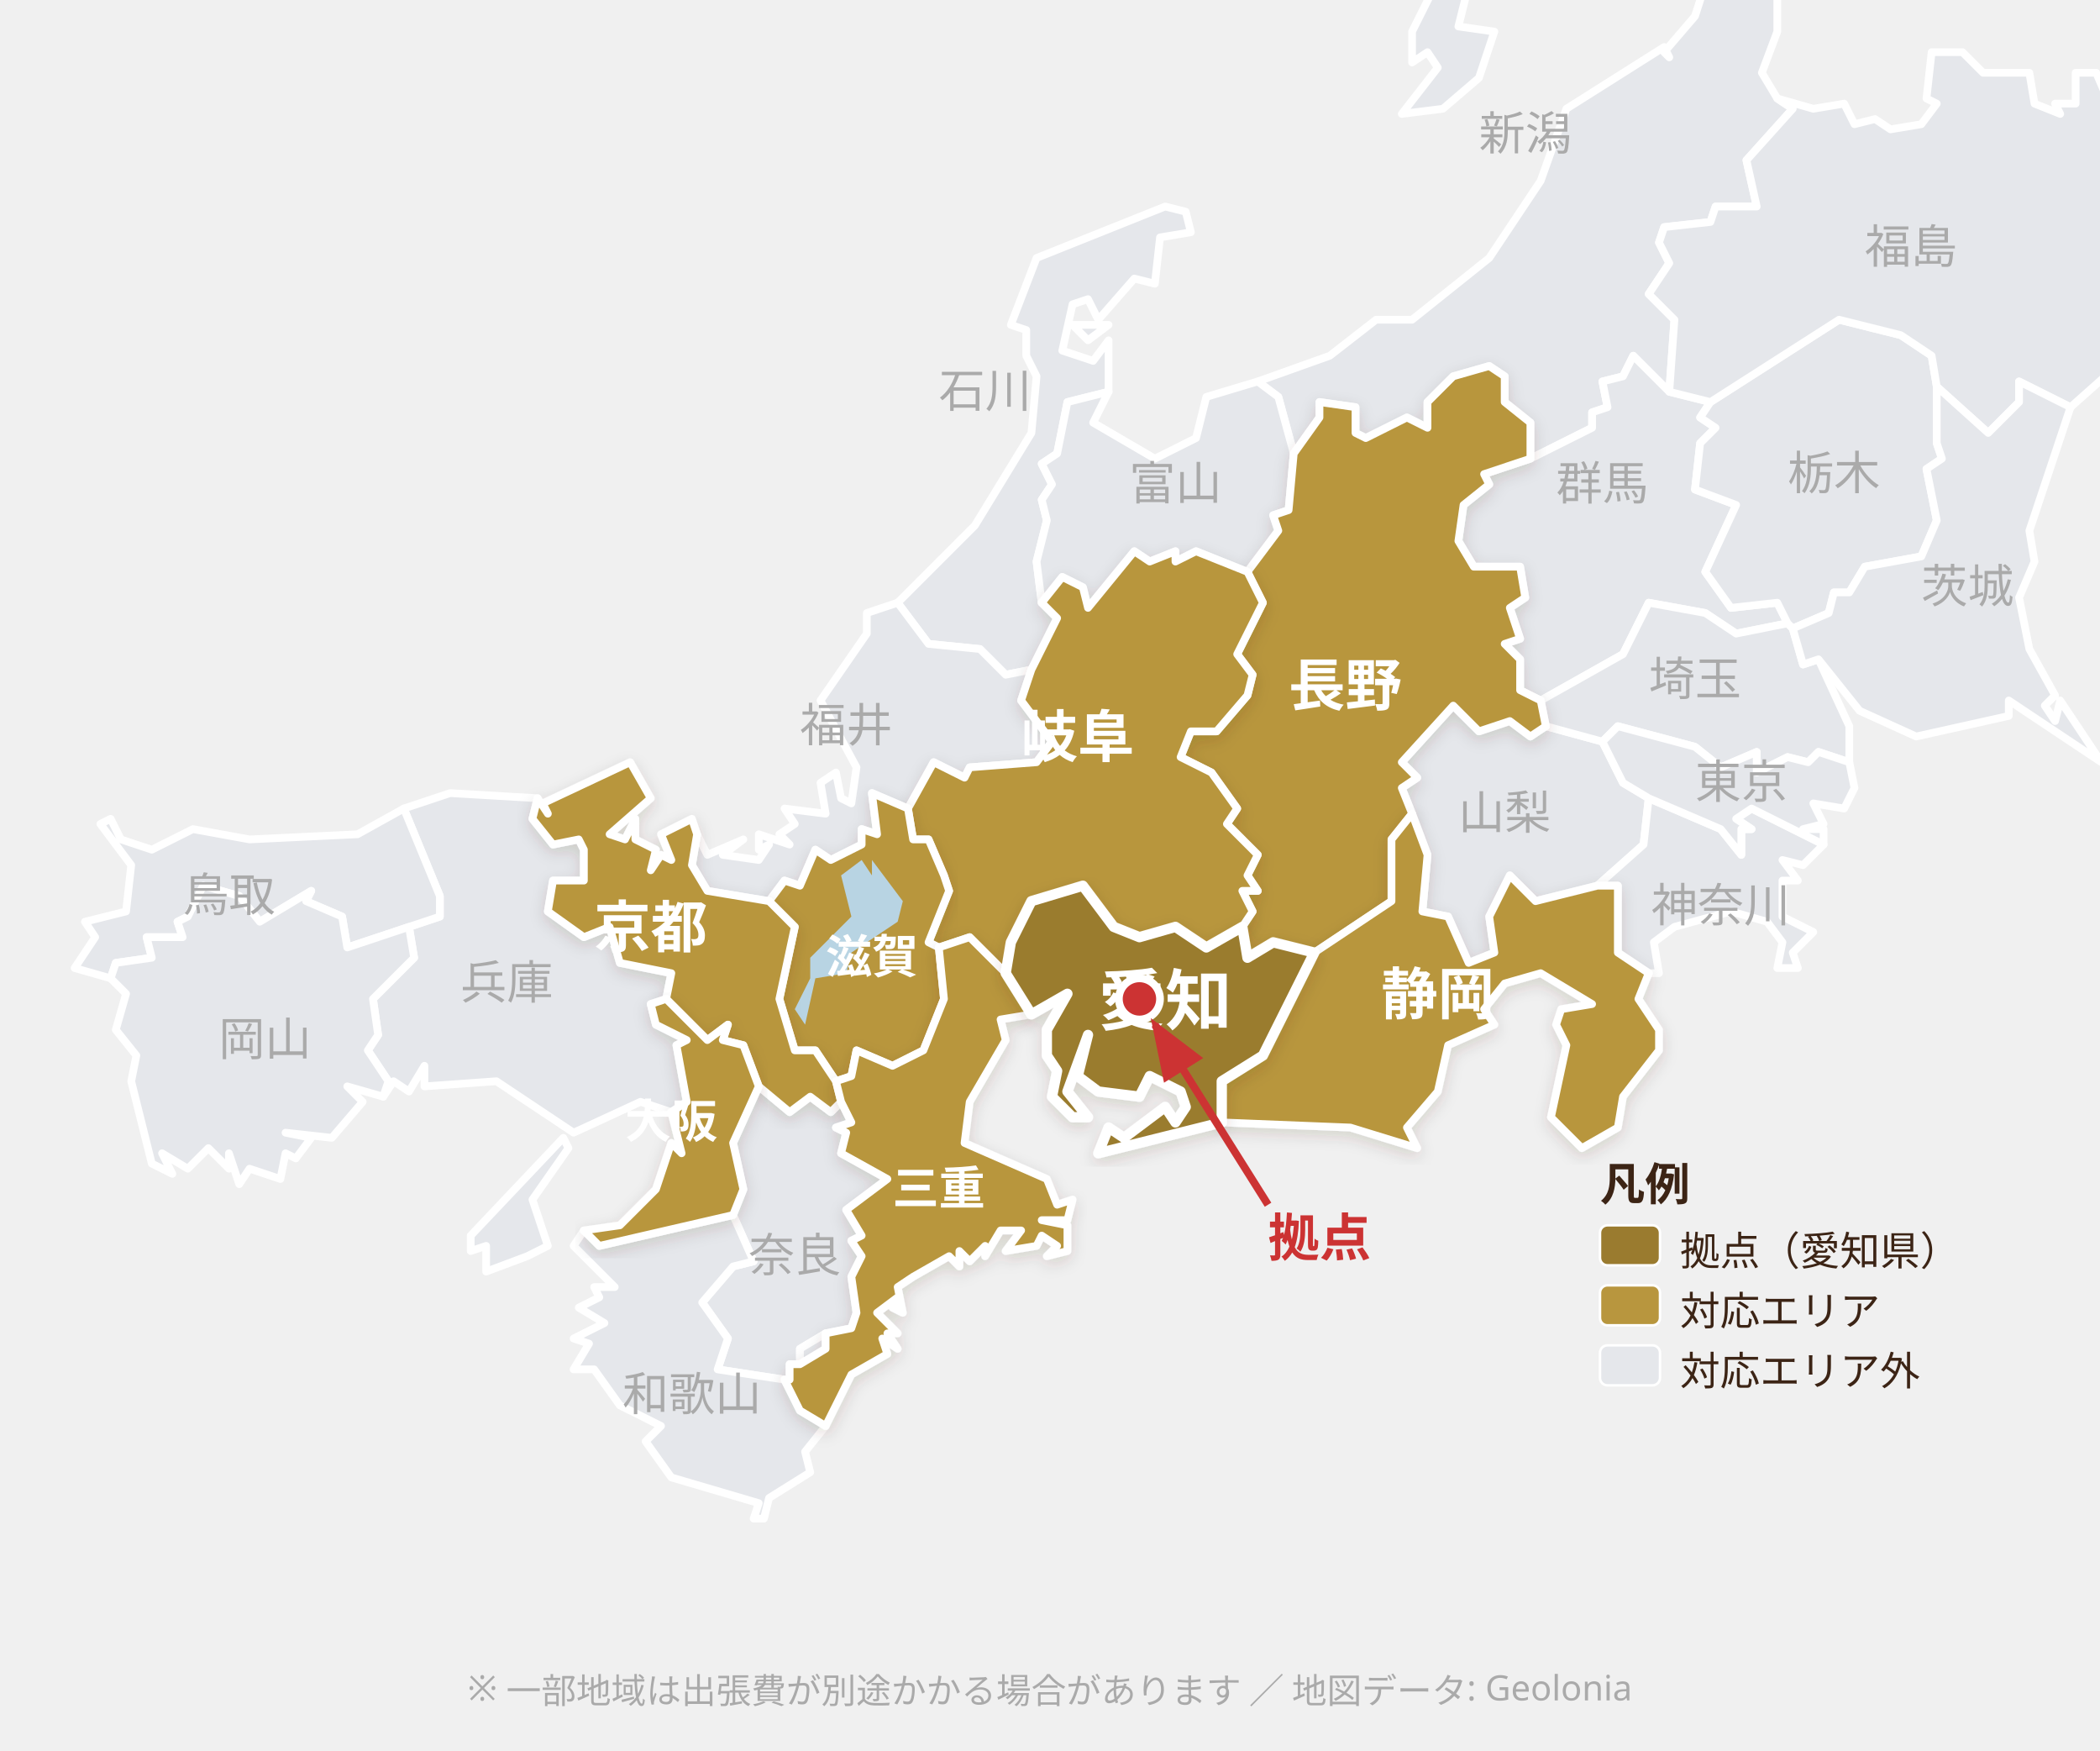
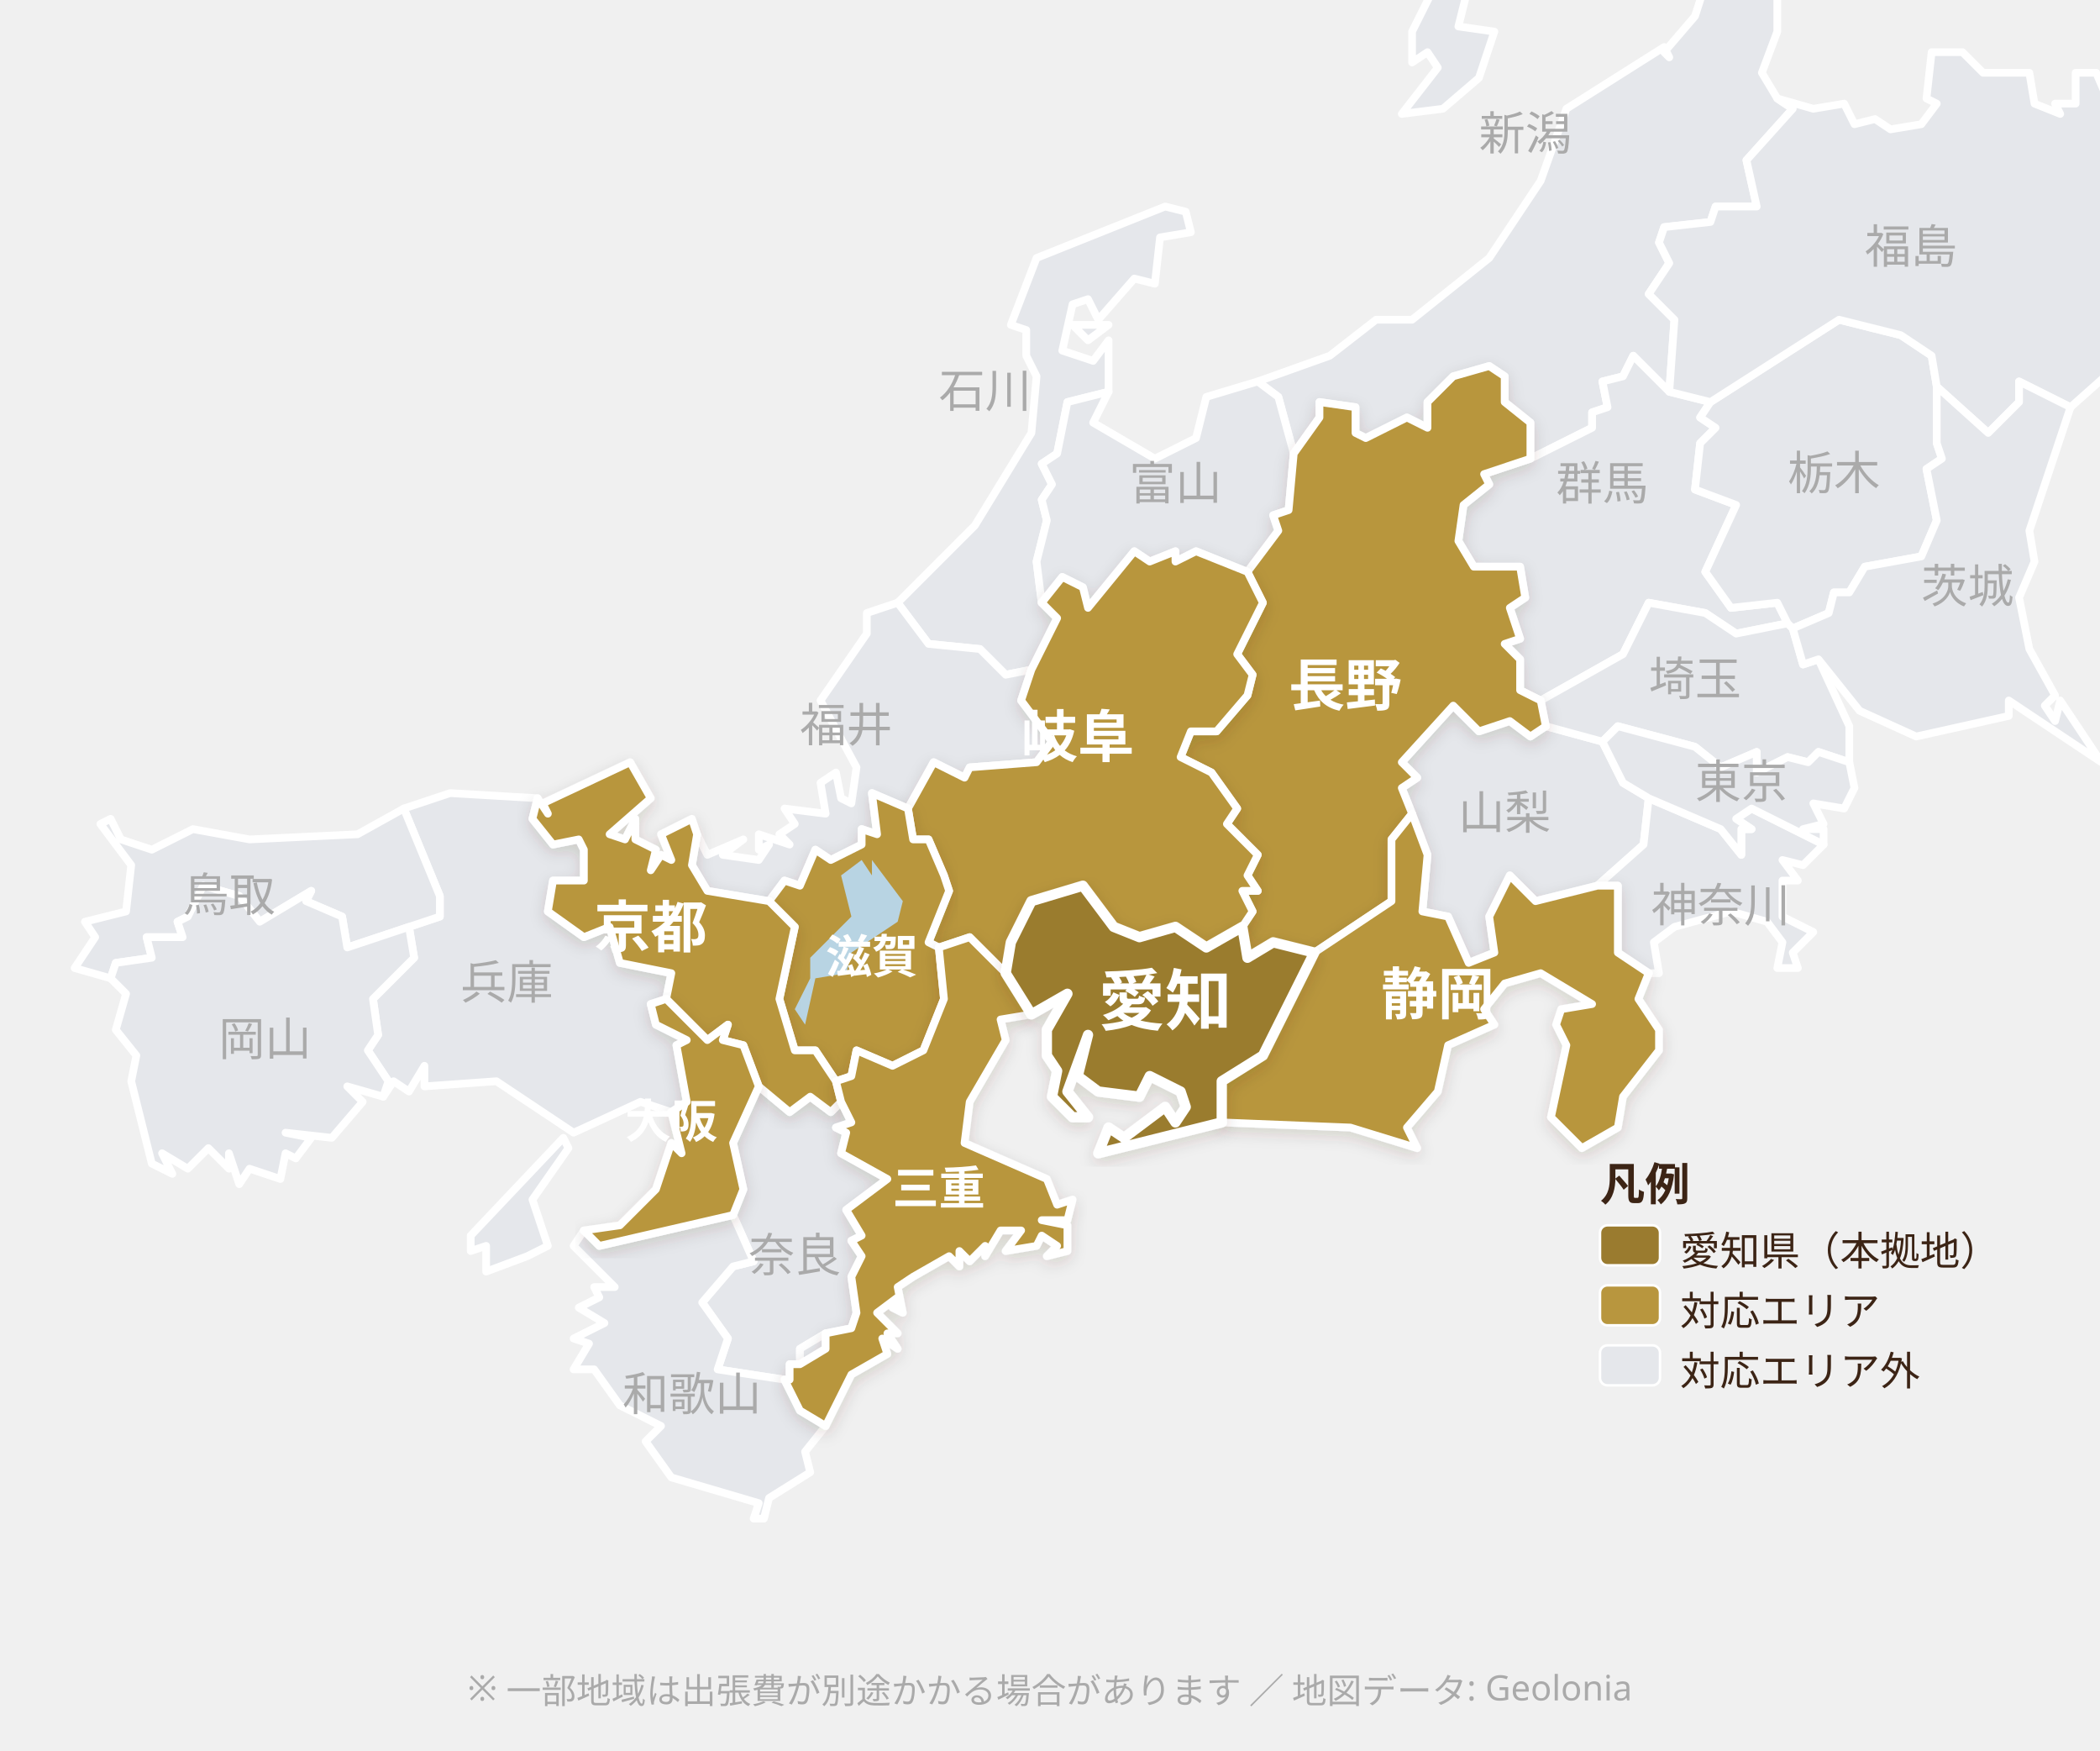
<svg xmlns="http://www.w3.org/2000/svg" viewBox="240 505 420 350" role="img" aria-label="対応エリア地図">
  <defs>
-     <filter id="glow">
-       <feGaussianBlur stdDeviation="3" result="blur" />
-       <feMerge>
-         <feMergeNode in="blur" />
-         <feMergeNode in="SourceGraphic" />
-       </feMerge>
-     </filter>
    <filter id="shadow" x="-5%" y="-5%" width="110%" height="110%">
      <feDropShadow dx="0" dy="1" stdDeviation="1.5" flood-color="#3C2415" flood-opacity="0.15" />
    </filter>
  </defs>
  <g transform="matrix(1.028807, 0, 0, 1.028807, -47.54424, -28.80658)">
    <g transform="translate(6, 18)">
      <g transform="translate(518, 476)" fill="#E5E7EB" stroke="#FFFFFF" stroke-width="1.5" stroke-linejoin="round">
        <path d="M7,113 L4,102 L0,99 L14,94 L23,87 L30,87 L45,75 L55,60 L60,46 L79,34 L80,36 L79,35 L85,28 L94,0 L102,3 L102,10 L111,16 L109,20 L101,23 L101,31 L98,39 L101,44 L104,46 L95,56 L97,65 L89,65 L88,68 L79,69 L78,72 L80,76 L76,82 L81,87 L80,101 L73,94 L71,98 L67,99 L68,104 L65,105 L65,108 L53,114 L53,107 L48,103 L48,98 L45,96 L38,98 L33,103 L33,108 L29,106 L21,110 L19,109 L19,104 L12,103 L12,106 L7,113 Z M36,46 L28,47 L35,38 L33,35 L30,37 L30,31 L34,23 L43,14 L39,30 L46,31 L43,40 L36,46 Z" />
      </g>
      <g transform="translate(557, 570)" fill="#E5E7EB" stroke="#FFFFFF" stroke-width="1.5" stroke-linejoin="round">
        <polygon points="64 52 54 54 48 50 37 48 32 58 16 67 12 65 12 59 9 56 12 55 10 49 13 47 12 41 3 41 0 36 1 29 6 25 5 23 14 20 26 14 26 11 29 10 28 5 32 4 34 0 41 7 49 9 47 12 50 14 47 17 46 26 54 29 48 42 53 49 62 48" />
      </g>
      <g transform="translate(546, 638)" fill="#E5E7EB" stroke="#FFFFFF" stroke-width="1.5" stroke-linejoin="round">
        <polygon points="2 21 0 16 3 14 0 11 10 0 15 5 21 3 25 6 28 4 39 7 43 15 48 18 47 27 38 35 26 38 21 33 17 41 18 48 13 50 9 41 4 40 5 29" />
      </g>
      <g transform="translate(584, 656)" fill="#E5E7EB" stroke="#FFFFFF" stroke-width="1.5" stroke-linejoin="round">
        <polygon points="10 0 24 6 28 11 28 6 30 6 27 4 30 2 44 9 40 13 36 12 39 16 36 16 36 23 42 26 38 30 39 33 35 33 36 28 33 24 26 22 15 25 11 28 12 34 10 34 4 30 4 17 0 17 9 9" />
      </g>
      <g transform="translate(448, 541)" fill="#E5E7EB" stroke="#FFFFFF" stroke-width="1.5" stroke-linejoin="round">
        <path d="M37,26 L34,23 L41,23 L37,26 Z M28,77 L31,80 L26,90 L21,91 L16,86 L6,85 L0,77 L15,62 L26,44 L27,33 L25,29 L25,24 L22,23 L27,10 L52,0 L56,1 L57,5 L51,6 L50,15 L46,14 L39,22 L37,18 L34,19 L32,28 L38,30 L41,26 L41,36 L33,38 L31,48 L28,50 L30,54 L28,57 L29,61 L27,69 L28,77 Z" />
      </g>
      <g transform="translate(475, 575)" fill="#E5E7EB" stroke="#FFFFFF" stroke-width="1.5" stroke-linejoin="round">
        <polygon points="41 37 31 33 27 35 27 33 22 35 19 33 10 44 9 40 5 38 1 43 0 35 2 27 1 23 3 20 1 16 4 14 6 4 14 2 11 8 23 15 31 11 33 3 43 0 47 3 50 14 49 25 46 26 47 29" />
      </g>
      <g transform="translate(345, 655)" fill="#E5E7EB" stroke="#FFFFFF" stroke-width="1.5" stroke-linejoin="round">
        <path d="M31,90 L23,93 L23,88 L20,89 L20,86 L38,67 L39,69 L32,79 L35,88 L31,90 Z M3,59 L4,56 L0,50 L2,47 L1,40 L9,32 L8,26 L14,24 L14,20 L7,3 L16,0 L33,1 L32,5 L36,10 L41,9 L42,11 L42,17 L36,17 L35,23 L42,28 L47,26 L49,33 L59,35 L58,40 L55,41 L56,45 L62,48 L60,49 L62,60 L59,62 L53,60 L40,66 L25,56 L11,57 L11,53 L8,58 L5,56 L3,59 Z" />
      </g>
      <g transform="translate(410, 712)" fill="#E5E7EB" stroke="#FFFFFF" stroke-width="1.5" stroke-linejoin="round">
        <polygon points="24 48 19 51 19 54 17 54 17 57 16 57 3 55 5 49 0 42 6 35 10 34 6 25 8 20 6 11 11 0 17 5 21 2 25 5 27 3 29 7 26 8 28 9 27 13 36 18 28 24 31 29 29 30 31 33 29 37 30 44 29 47" />
      </g>
      <g transform="translate(385, 737)" fill="#E5E7EB" stroke="#FFFFFF" stroke-width="1.5" stroke-linejoin="round">
        <path d="M41,32 L44,38 L49,41 L45,46 L46,50 L38,55 L37,59 L35,59 L36,56 L19,51 L14,44 L17,41 L9,37 L4,30 L0,30 L3,25 L0,24 L6,21 L1,18 L5,16 L4,14 L8,14 L0,6 L2,3 L5,6 L31,0 L35,9 L31,10 L25,17 L30,24 L28,30 L41,32 Z M49,23 L49,26 L44,29 L44,26 L49,23 Z" />
      </g>
      <g transform="translate(288, 658)" fill="#E5E7EB" stroke="#FFFFFF" stroke-width="1.5" stroke-linejoin="round">
        <polygon points="7 33 0 31 4 25 2 22 10 20 11 11 5 3 7 2 9 6 15 8 23 4 34 6 55 5 64 0 71 17 71 21 65 23 53 27 52 21 45 18 46 16 36 22 32 17 25 15 22 21 20 22 21 25 14 25 15 29 8 30" />
      </g>
      <g transform="translate(295, 673)" fill="#E5E7EB" stroke="#FFFFFF" stroke-width="1.5" stroke-linejoin="round">
        <polygon points="58 8 59 14 51 22 52 29 50 32 54 38 53 41 46 39 49 42 43 49 34 48 39 49 36 53 34 52 33 57 27 55 25 58 23 52 23 55 19 51 15 55 10 52 12 56 8 54 4 38 5 33 1 28 3 21 0 18 1 15 8 14 7 10 14 10 13 7 15 6 18 0 25 2 29 7 39 1 38 3 45 6 46 12" />
      </g>
      <g transform="translate(408, 618)" fill="#E5E7EB" stroke="#FFFFFF" stroke-width="1.5" stroke-linejoin="round">
        <polygon points="40 0 46 8 56 9 61 14 66 13 64 19 70 27 67 31 54 32 53 34 47 31 42 40 35 37 36 45 33 44 33 47 27 50 24 48 21 55 18 54 15 58 3 56 0 51 1 45 3 49 10 46 6 49 13 50 15 47 13 48 13 45 19 47 17 45 20 43 18 40 26 41 25 35 28 33 29 38 31 39 32 32 25 19 34 6 34 2" />
      </g>
      <g transform="translate(573, 618)" fill="#E5E7EB" stroke="#FFFFFF" stroke-width="1.5" stroke-linejoin="round">
        <polygon points="48 4 49 5 51 12 54 11 54 11 60 24 60 31 54 29 52 31 48 30 42 33 42 29 35 32 30 28 15 24 12 27 1 24 0 19 16 10 21 0 32 2 38 6" />
      </g>
      <g transform="translate(585, 642)" fill="#E5E7EB" stroke="#FFFFFF" stroke-width="1.5" stroke-linejoin="round">
        <path d="M48,7 L49,12 L47,16 L41,15 L43,19 L39,20 L43,20 L43,23 L29,16 L26,18 L29,20 L27,20 L27,25 L23,20 L9,14 L4,11 L0,3 L3,0 L18,4 L23,8 L30,5 L30,9 L36,6 L40,7 L42,5 L48,7 Z" />
      </g>
      <g transform="translate(603, 563)" fill="#E5E7EB" stroke="#FFFFFF" stroke-width="1.5" stroke-linejoin="round">
        <polygon points="19 60 18 59 16 55 7 56 2 49 8 36 0 33 1 24 4 21 1 19 3 16 28 0 40 3 46 7 47 13 47 24 48 27 45 29 47 39 44 46 33 48 30 53 27 53 26 57" />
      </g>
      <g transform="translate(594, 511)" fill="#E5E7EB" stroke="#FFFFFF" stroke-width="1.5" stroke-linejoin="round">
        <polygon points="82 69 72 64 72 68 66 74 56 65 55 59 49 55 37 52 12 68 4 66 5 52 0 47 4 41 2 37 3 34 12 33 13 30 21 30 19 21 28 11 25 9 32 11 38 10 40 14 44 13 47 15 53 14 56 10 54 9 55 0 61 0 65 4 74 4 75 10 80 12 79 10 83 10 83 4 87 4 93 18 93 45 91 61" />
      </g>
      <g transform="translate(622, 575)" fill="#E5E7EB" stroke="#FFFFFF" stroke-width="1.5" stroke-linejoin="round">
        <polygon points="5 54 5 54 2 55 0 48 7 45 8 41 11 41 14 36 25 34 28 27 26 17 29 15 28 12 28 1 38 10 44 4 44 0 54 5 46 29 47 35 44 42 46 52 51 61 49 63 51 66 52 62 60 74 42 62 42 65 24 69 13 64" />
      </g>
      <g transform="translate(503, 572)" fill="#B8963E" stroke="#FFFFFF" stroke-width="1.5" stroke-linejoin="round" filter="url(#shadow)">
        <polygon points="68 18 59 21 60 23 55 27 54 34 57 39 66 39 67 45 64 47 66 53 63 54 66 57 66 63 70 65 71 70 68 72 64 69 58 71 53 66 43 77 46 80 43 82 45 87 41 92 41 104 26 114 18 112 13 115 12 109 14 106 12 102 15 102 13 99 15 95 9 89 11 86 6 79 0 76 2 71 7 71 13 64 14 60 11 56 16 46 13 40 19 32 18 29 21 28 22 17 27 10 27 7 34 8 34 13 36 14 44 10 48 12 48 7 53 2 60 0 63 2 63 7 68 11" />
      </g>
      <g transform="translate(450, 608)" fill="#B8963E" stroke="#FFFFFF" stroke-width="1.5" stroke-linejoin="round" filter="url(#shadow)">
        <polygon points="66 4 69 10 64 20 67 24 66 28 60 35 55 35 53 40 59 43 64 50 62 53 68 59 66 63 68 66 65 66 67 70 65 73 58 77 52 73 45 75 40 73 34 65 24 68 20 76 19 82 12 75 6 77 4 76 8 66 7 63 4 56 1 56 0 50 5 41 11 44 12 42 25 41 28 37 22 29 24 23 29 13 26 10 30 5 34 7 35 11 44 0 47 2 52 0 52 2 56 0" />
      </g>
      <g transform="translate(511, 659)" fill="#B8963E" stroke="#FFFFFF" stroke-width="1.5" stroke-linejoin="round" filter="url(#shadow)">
        <polygon points="73 14 77 14 77 27 83 31 81 36 85 42 85 46 78 55 77 61 70 65 64 59 67 45 65 41 66 38 72 37 62 31 55 33 51 38 53 41 44 45 42 54 36 61 38 65 25 61 0 60 0 52 8 47 18 27 33 17 33 5 37 0 40 8 39 19 44 20 48 29 53 27 52 20 56 12 61 17" />
      </g>
      <g transform="translate(423, 655)" fill="#B8963E" stroke="#FFFFFF" stroke-width="1.5" stroke-linejoin="round" filter="url(#shadow)">
        <path d="M20,0 L27,3 L28,9 L31,9 L34,16 L35,19 L31,29 L33,30 L34,40 L30,50 L24,53 L17,50 L16,55 L13,56 L9,50 L5,50 L2,40 L5,26 L0,21 L3,17 L6,18 L9,11 L12,13 L18,10 L18,7 L21,8 L20,0 Z" />
        <path d="M20,13 L20,16 L18,13 L14,16 L16,24 L8,32 L8,36 L5,42 L7,45 L9,36 L15,35 L16,31 L25,25 L26,21 L20,13 Z" fill="#B8D4E3" stroke="none" />
      </g>
      <g transform="translate(377, 649)" fill="#B8963E" stroke="#FFFFFF" stroke-width="1.5" stroke-linejoin="round" filter="url(#shadow)">
        <polygon points="44 63 41 55 37 54 38 51 34 54 26 46 27 41 17 39 15 32 10 34 3 29 4 23 10 23 10 17 9 15 4 16 0 11 1 7 3 10 2 8 19 0 23 7 15 14 18 15 20 11 20 15 24 17 23 21 25 18 27 19 25 14 31 11 32 14 31 20 34 25 46 27 51 32 48 46 51 56 55 56 59 62 60 66 58 68 54 65 50 68" />
      </g>
      <g transform="translate(387, 695)" fill="#B8963E" stroke="#FFFFFF" stroke-width="1.5" stroke-linejoin="round" filter="url(#shadow)">
        <polygon points="16 0 24 8 28 5 27 8 31 9 34 17 29 28 31 37 29 42 3 48 0 45 7 44 14 37 17 28 19 30 17 22 20 20 18 9 20 8 14 5 13 1" />
      </g>
      <g transform="translate(426, 683)" fill="#B8963E" stroke="#FFFFFF" stroke-width="1.5" stroke-linejoin="round" filter="url(#shadow)">
        <polygon points="8 95 3 92 0 86 1 86 1 83 3 83 8 80 8 77 13 76 14 73 13 66 15 62 13 59 15 58 12 53 20 47 11 42 12 38 10 37 13 36 11 32 10 28 13 27 14 22 21 25 27 22 31 12 30 2 36 0 43 7 48 15 42 16 43 20 36 32 35 40 51 47 53 52 56 51 55 55 50 55 55 56 55 61 51 62 53 60 50 58 49 60 43 61 46 57 42 57 39 62 39 60 36 63 34 61 34 64 32 62 25 66 22 68 23 73 21 72 22 70 18 73 22 77 20 77 22 80 19 78 20 81 13 85" />
      </g>
      <g transform="translate(469, 673)" fill="#9A7B2F" stroke="#FFFFFF" stroke-width="2" stroke-linejoin="round" filter="url(#shadow)">
        <polygon points="42 46 18 52 20 47 23 49 31 43 33 46 35 43 34 40 28 37 26 41 18 40 14 37 16 29 12 40 16 45 13 45 9 41 10 36 8 33 8 28 12 21 5 25 0 17 1 11 5 3 15 0 21 8 26 10 33 8 39 12 46 8 47 14 52 11 60 13 50 33 42 38" />
      </g>
      <g font-family="'Noto Sans JP', sans-serif" font-size="9" fill="#AAAAAA" text-anchor="middle">
        <text x="570" y="530">新潟</text>
        <text x="585" y="598">群馬</text>
        <text x="566" y="662">山梨</text>
        <text x="608" y="680">神奈川</text>
        <text x="465" y="580">石川</text>
        <text x="502" y="598">富山</text>
        <text x="372" y="695">兵庫</text>
        <text x="428" y="748">奈良</text>
        <text x="408" y="775">和歌山</text>
        <text x="318" y="678">鳥取</text>
        <text x="325" y="706">岡山</text>
        <text x="438" y="645">福井</text>
        <text x="603" y="636">埼玉</text>
        <text x="612" y="656">東京</text>
        <text x="630" y="596">栃木</text>
        <text x="645" y="552">福島</text>
        <text x="656" y="618">茨城</text>
      </g>
      <g font-family="'Noto Sans JP', sans-serif" font-size="11" fill="#FFFFFF" text-anchor="middle" font-weight="bold">
        <text x="535" y="638" style="text-shadow:0 1px 2px rgba(0,0,0,0.3)">長野</text>
        <text x="483" y="648" style="text-shadow:0 1px 2px rgba(0,0,0,0.3)">岐阜</text>
        <text x="553" y="698" style="text-shadow:0 1px 2px rgba(0,0,0,0.3)">静岡</text>
        <text x="443" y="690" font-size="9" style="text-shadow:0 1px 2px rgba(0,0,0,0.3)">滋賀</text>
        <text x="400" y="685" style="text-shadow:0 1px 2px rgba(0,0,0,0.3)">京都</text>
        <text x="404" y="722" font-size="9" style="text-shadow:0 1px 2px rgba(0,0,0,0.3)">大阪</text>
        <text x="456" y="735" font-size="9" style="text-shadow:0 1px 2px rgba(0,0,0,0.3)">三重</text>
      </g>
      <g font-family="'Noto Sans JP', sans-serif" text-anchor="middle">
        <text x="500" y="700" font-size="13" fill="#FFFFFF" font-weight="bold" style="text-shadow:0 1px 3px rgba(0,0,0,0.4)">愛知</text>
      </g>
-       <g>
-         <circle cx="495" cy="695" r="4" fill="#CC3333" stroke="#FFFFFF" stroke-width="1.5" />
-         <line x1="520" y1="735" x2="498" y2="700" stroke="#CC3333" stroke-width="1.5" marker-end="url(#arrowhead)" />
-         <text x="530" y="745" font-family="'Noto Sans JP', sans-serif" font-size="10" fill="#CC3333" font-weight="bold" text-anchor="middle">拠点</text>
-       </g>
    </g>
  </g>
-   <defs>
-     <marker id="arrowhead" markerWidth="8" markerHeight="6" refX="7" refY="3" orient="auto" fill="#CC3333">
-       <polygon points="0 0, 8 3, 0 6" />
-     </marker>
-   </defs>
  <g transform="translate(560, 745)" font-family="'Noto Sans JP', sans-serif" font-size="8">
    <text x="0" y="0" font-size="9" fill="#3C2415" font-weight="bold">凡例</text>
    <rect x="0" y="5" width="12" height="8" rx="1.5" fill="#9A7B2F" stroke="#FFFFFF" stroke-width="0.5" />
-     <text x="16" y="13" fill="#3C2415">拠点（愛知県）</text>
+     <text x="16" y="13" fill="#3C2415">愛知県（本拠地）</text>
    <rect x="0" y="17" width="12" height="8" rx="1.5" fill="#B8963E" stroke="#FFFFFF" stroke-width="0.5" />
    <text x="16" y="25" fill="#3C2415">対応エリア</text>
    <rect x="0" y="29" width="12" height="8" rx="1.5" fill="#E5E7EB" stroke="#FFFFFF" stroke-width="0.5" />
    <text x="16" y="37" fill="#3C2415">対応エリア外</text>
  </g>
  <text x="450" y="845" font-family="'Noto Sans JP', sans-serif" font-size="7" fill="#AAAAAA" text-anchor="middle">
    ※ 一部地域は出張費が別途かかる場合があります ／ 地図データ: Geolonia
  </text>
</svg>
